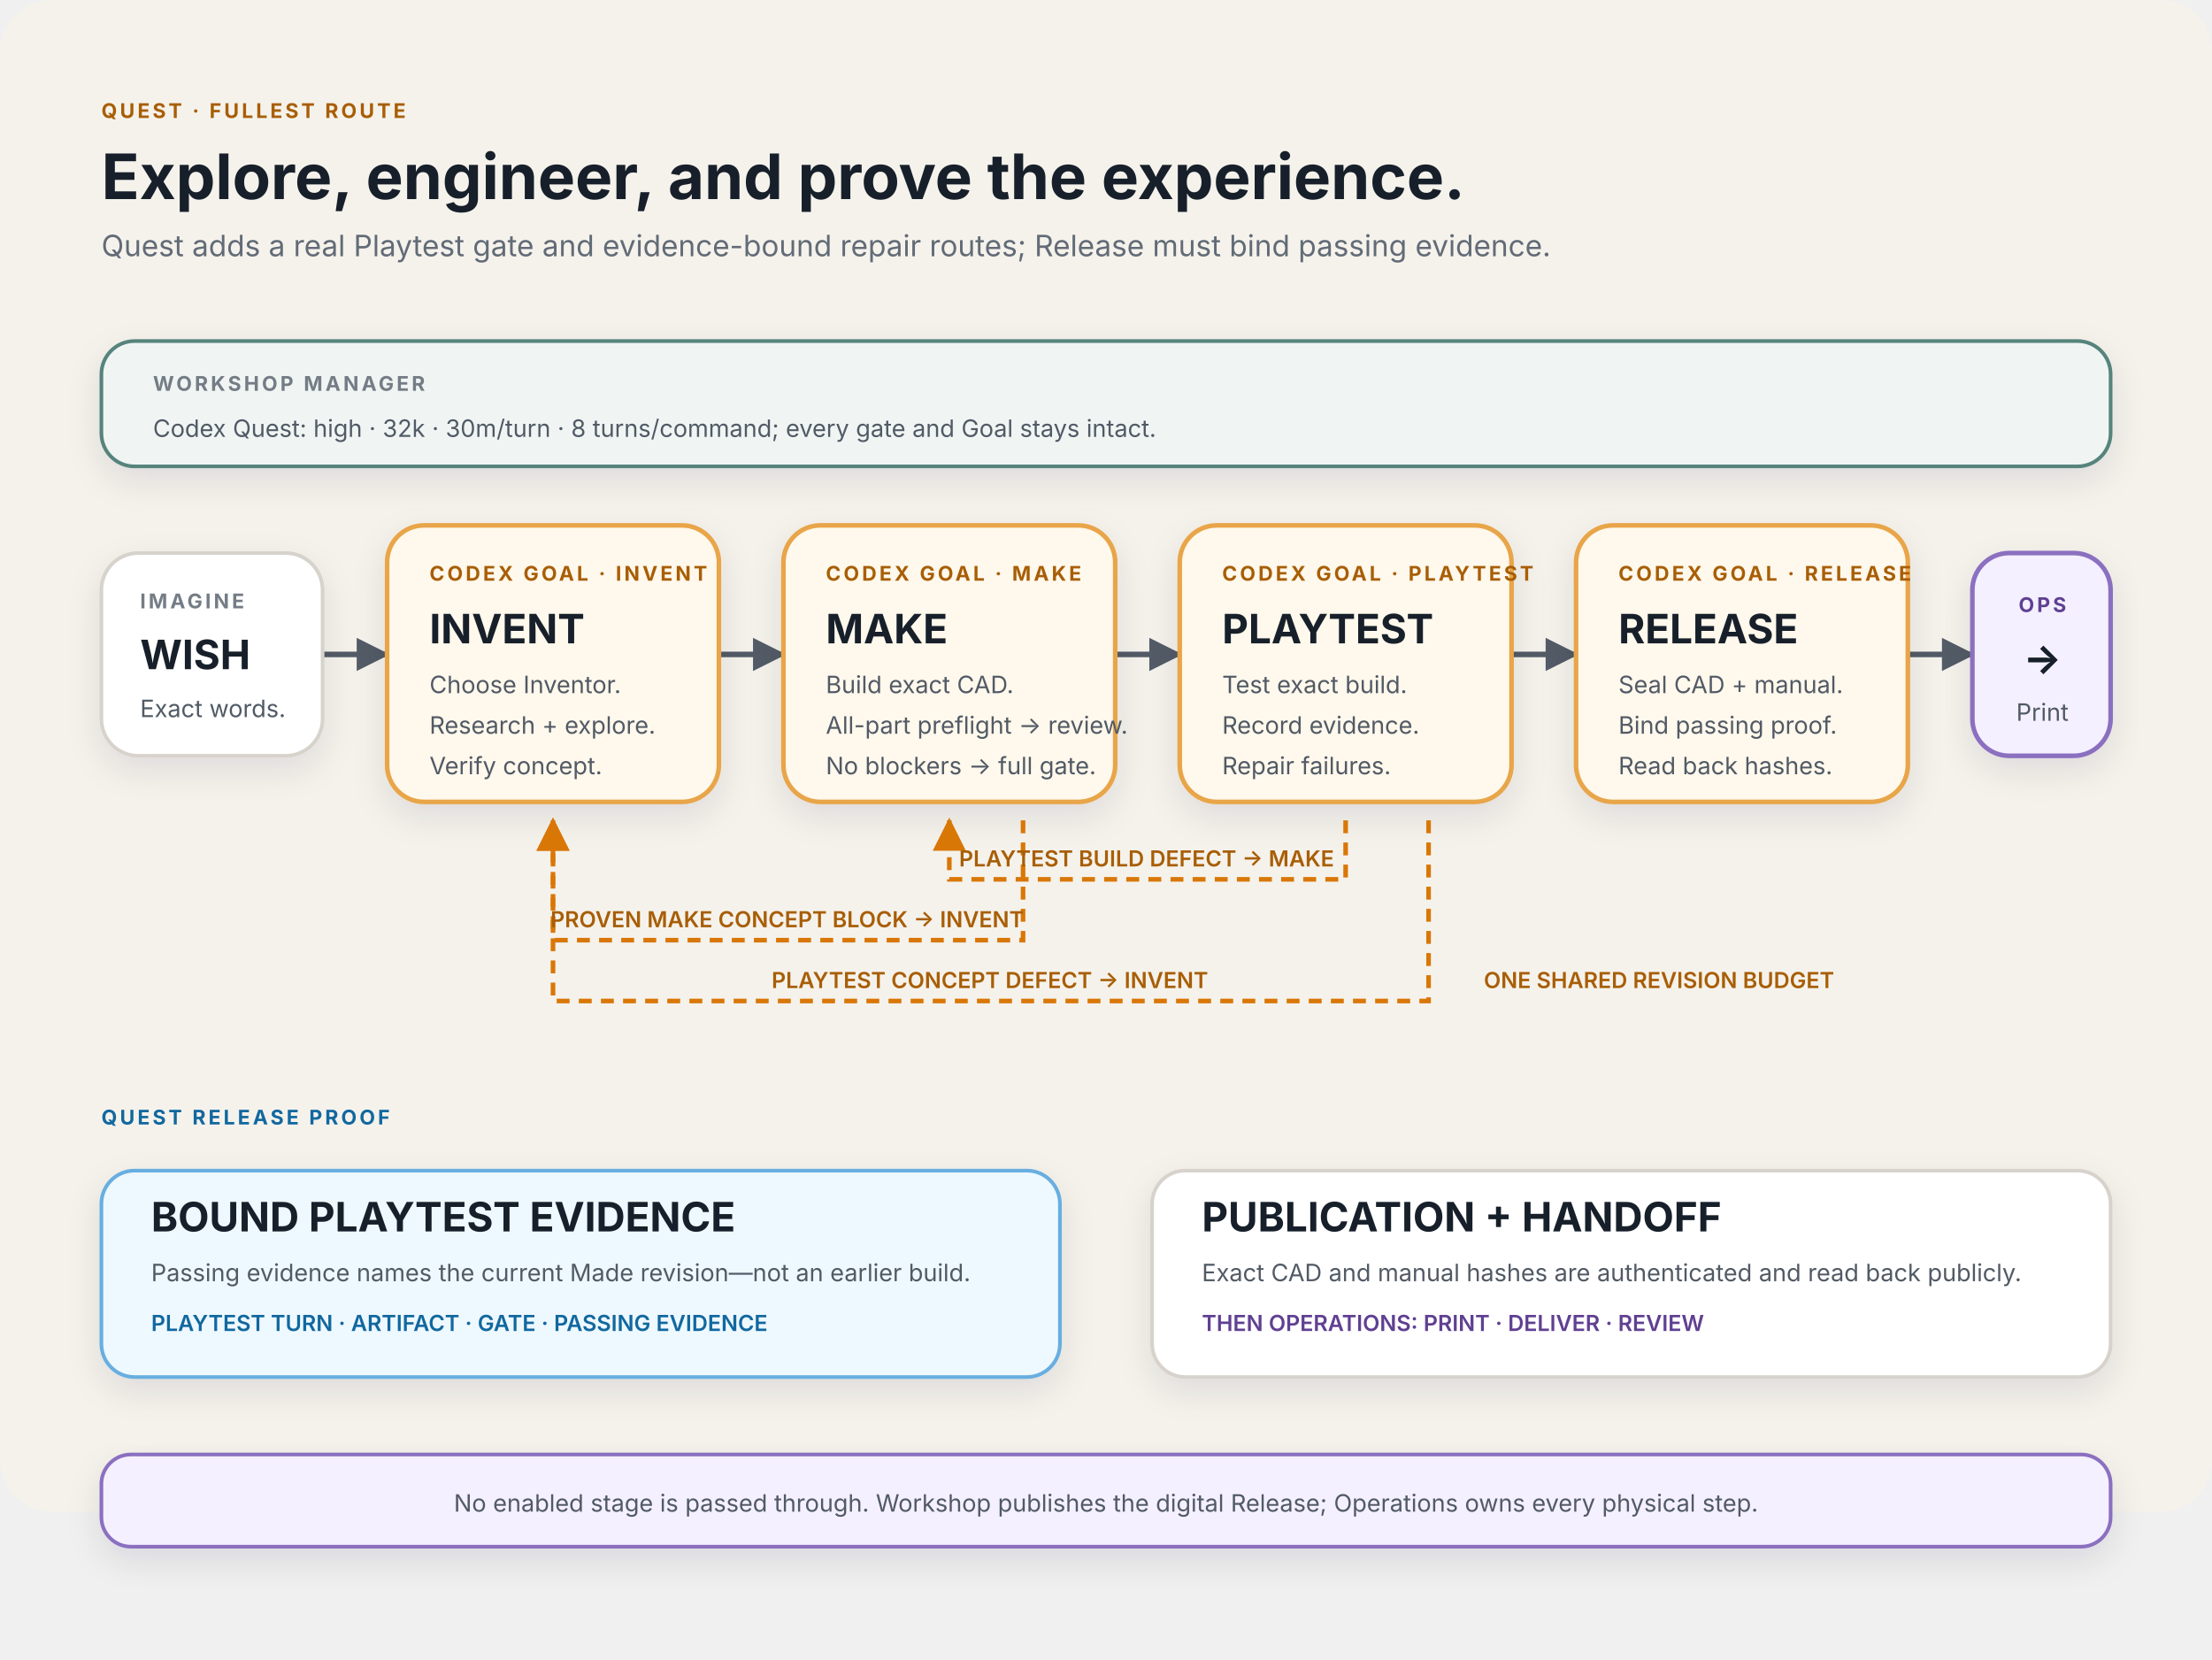
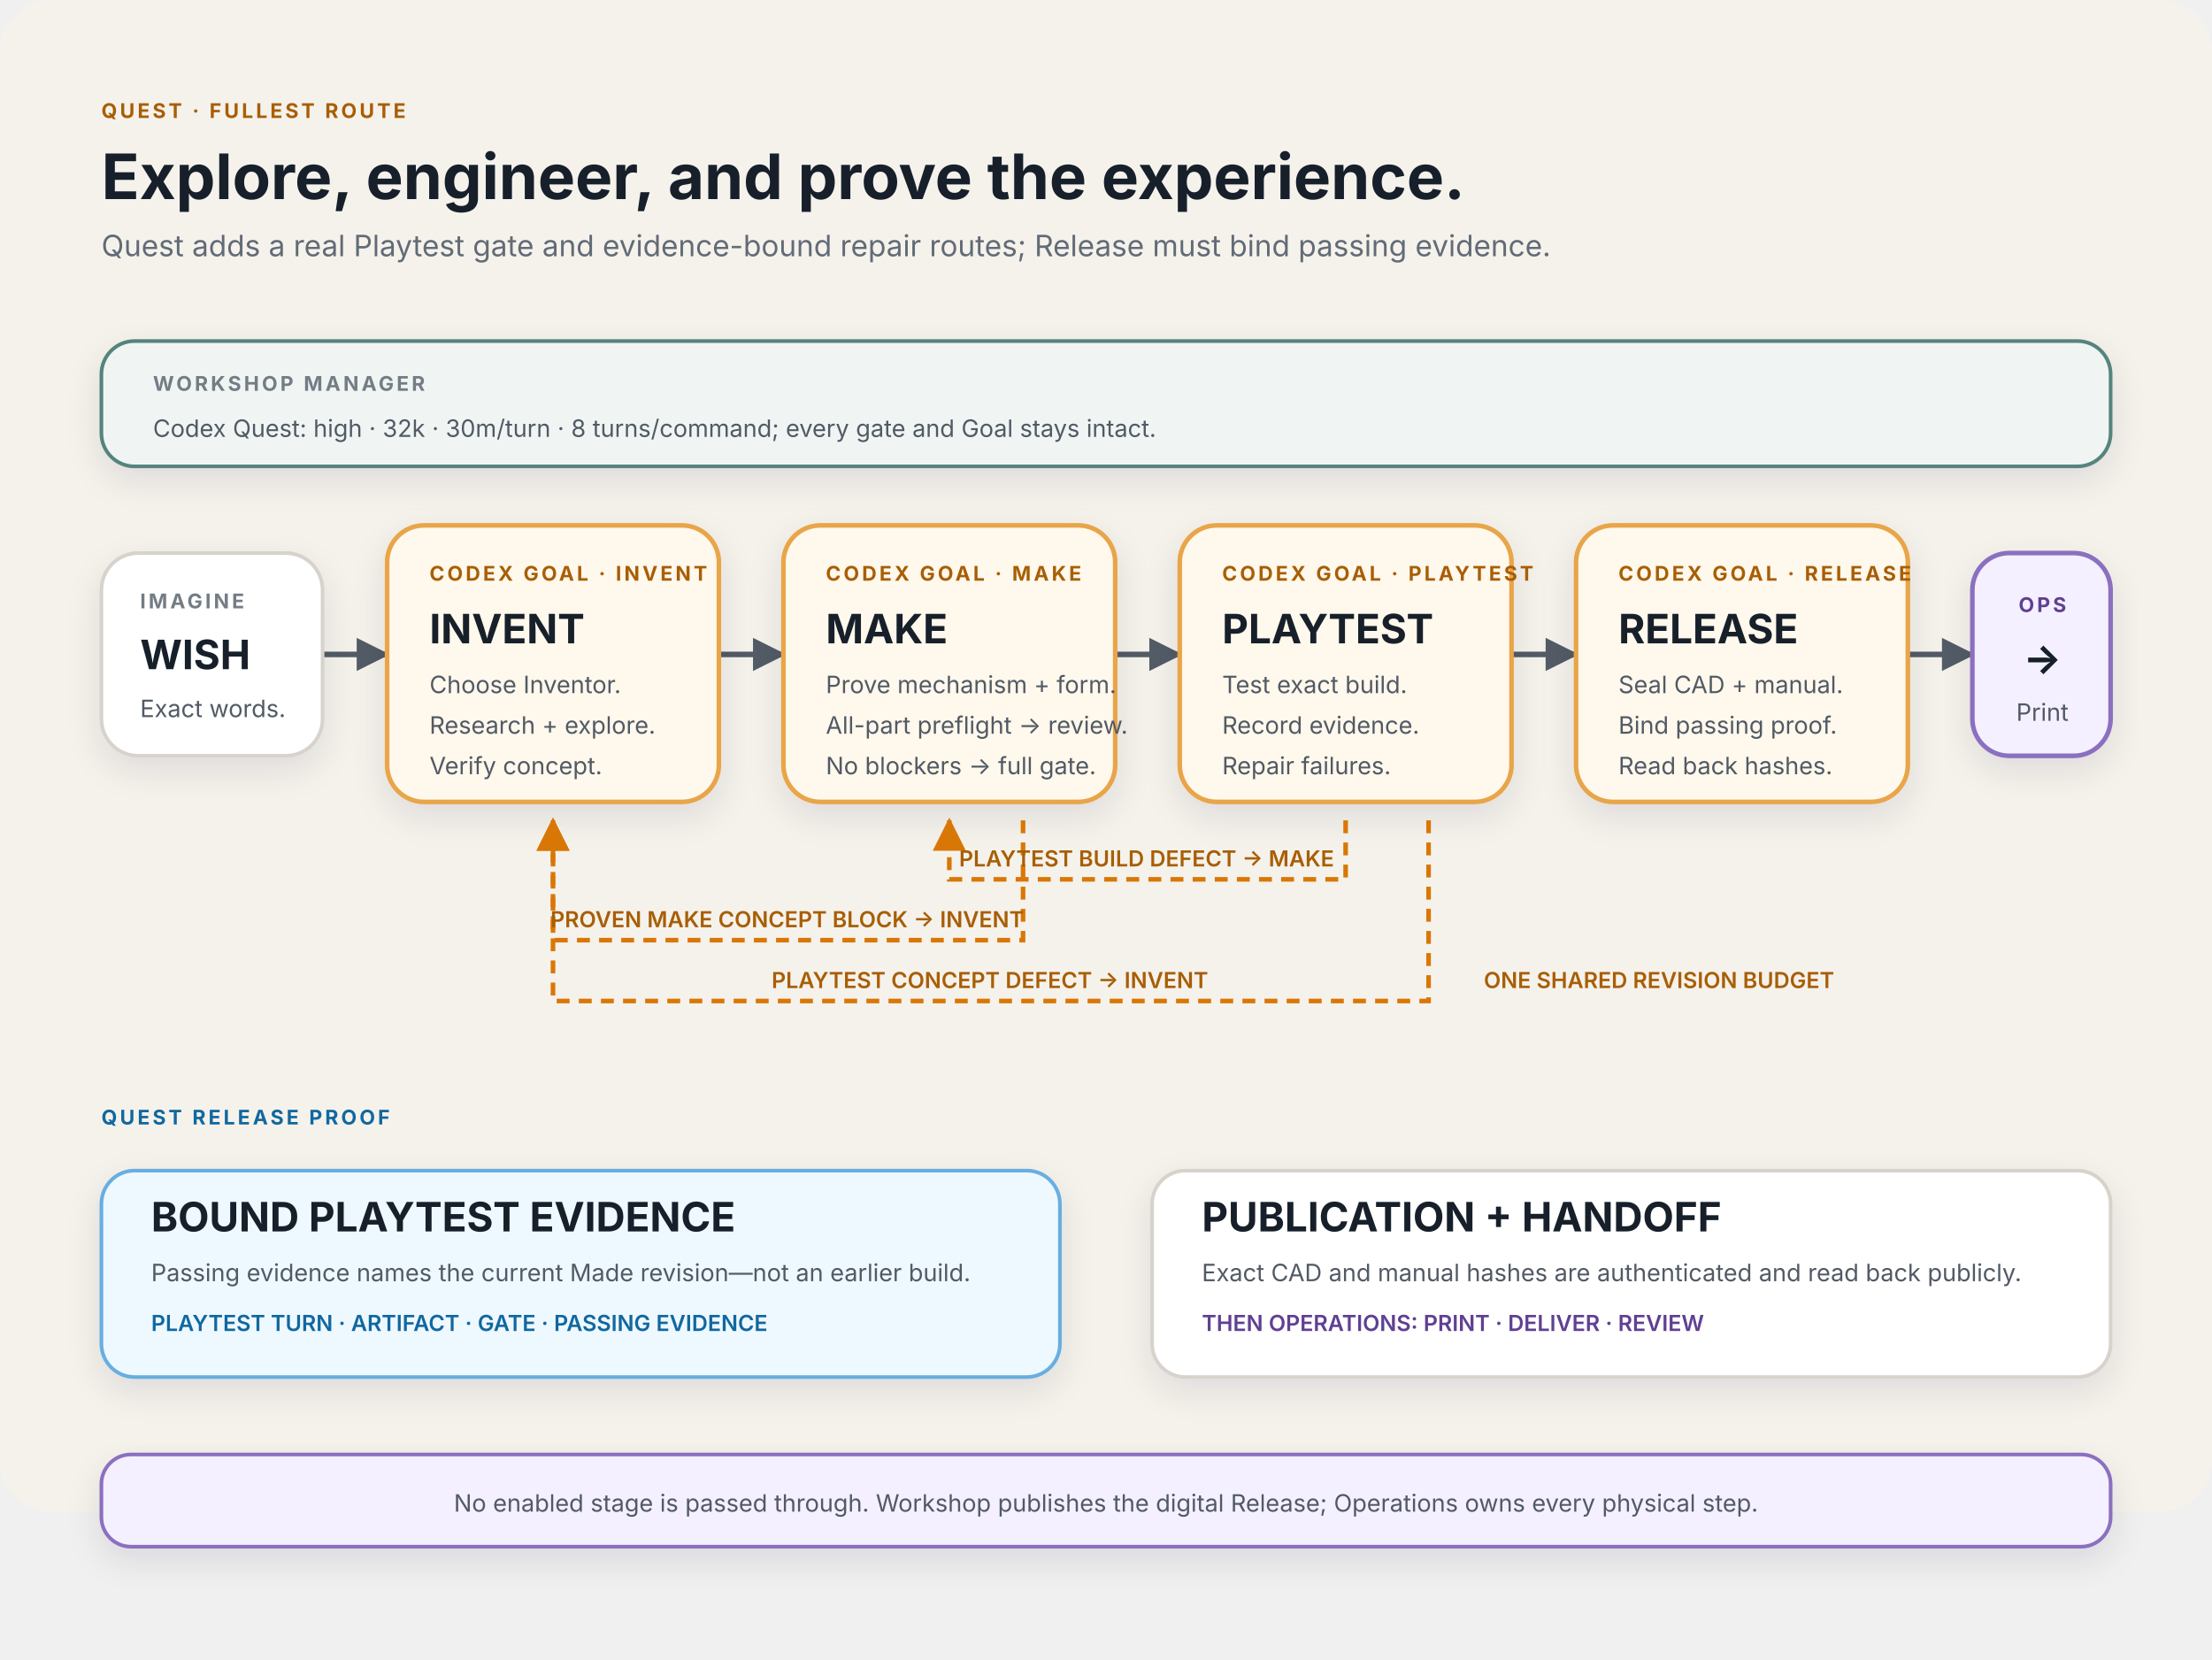
<svg xmlns="http://www.w3.org/2000/svg" viewBox="0 0 1200 900" role="img" aria-labelledby="title description">
  <defs>
    <filter id="shadow" x="-20%" y="-25%" width="140%" height="170%">
      <feDropShadow dx="0" dy="7" stdDeviation="9" flood-color="#17202a" flood-opacity="0.10" />
    </filter>
    <marker id="arrow" viewBox="0 0 12 12" markerWidth="18" markerHeight="18" refX="11" refY="6" orient="auto" markerUnits="userSpaceOnUse" overflow="visible">
      <polygon points="0,0 12,6 0,12" fill="#525b66" />
    </marker>
    <marker id="arrow-repair" viewBox="0 0 12 12" markerWidth="18" markerHeight="18" refX="11" refY="6" orient="auto" markerUnits="userSpaceOnUse" overflow="visible">
      <polygon points="0,0 12,6 0,12" fill="#d97706" />
    </marker>
    <style>
      .title { font: 700 34px -apple-system, BlinkMacSystemFont, "Segoe UI", sans-serif; fill: #17202a; }
      .subtitle { font: 400 16px -apple-system, BlinkMacSystemFont, "Segoe UI", sans-serif; fill: #626b76; }
      .eyebrow { font: 700 11px -apple-system, BlinkMacSystemFont, "Segoe UI", sans-serif; letter-spacing: 1.5px; fill: #747c85; }
      .heading { font: 700 22px -apple-system, BlinkMacSystemFont, "Segoe UI", sans-serif; fill: #17202a; }
      .body { font: 400 13px -apple-system, BlinkMacSystemFont, "Segoe UI", sans-serif; fill: #515a65; }
      .small { font: 600 12px -apple-system, BlinkMacSystemFont, "Segoe UI", sans-serif; fill: #626b76; }
      .route { fill: none; stroke: #525b66; stroke-width: 3; marker-end: url(#arrow); }
      .repair { fill: none; stroke: #d97706; stroke-width: 2.5; stroke-dasharray: 7 5; marker-end: url(#arrow-repair); }
      .node { fill: #ffffff; stroke: #d7d3cc; stroke-width: 2; }
      .manager { fill: #f0f5f4; stroke: #56847c; stroke-width: 2; }
      .active { fill: #fff8ec; stroke: #e8a548; stroke-width: 2.5; }
      .proof { fill: #eef8ff; stroke: #67aee0; stroke-width: 2; }
      .ops { fill: #f4f0ff; stroke: #8b6fc0; stroke-width: 2.5; }
      .orange { fill: #a85e05; }
      .blue { fill: #11689f; }
      .purple { fill: #604092; }
    </style>
  </defs>
  <rect width="1200" height="820" rx="28" fill="#f5f2ec" />
  <text x="55" y="64" class="eyebrow orange">QUEST · FULLEST ROUTE</text>
  <text x="55" y="108" class="title">Explore, engineer, and prove the experience.</text>
  <text x="55" y="139" class="subtitle">Quest adds a real Playtest gate and evidence-bound repair routes; Release must bind passing evidence.</text>
  <g filter="url(#shadow)">
    <rect x="55" y="185" width="1090" height="68" rx="18" class="manager" />
  </g>
  <text x="83" y="212" class="eyebrow" fill="#376b61">WORKSHOP MANAGER</text>
  <text x="83" y="237" class="body">Codex Quest: high · 32k · 30m/turn · 8 turns/command; every gate and Goal stays intact.</text>
  <path class="route" d="M 175 355 H 210" />
  <path class="route" d="M 390 355 H 425" />
  <path class="route" d="M 605 355 H 640" />
  <path class="route" d="M 820 355 H 855" />
  <path class="route" d="M 1035 355 H 1070" />
  <g filter="url(#shadow)">
    <rect x="55" y="300" width="120" height="110" rx="20" class="node" />
  </g>
  <text x="76" y="330" class="eyebrow">IMAGINE</text>
  <text x="76" y="363" class="heading">WISH</text>
  <text x="76" y="389" class="body">Exact words.</text>
  <g filter="url(#shadow)">
    <rect x="210" y="285" width="180" height="150" rx="20" class="active" />
  </g>
  <text x="233" y="315" class="eyebrow orange">CODEX GOAL · INVENT</text>
  <text x="233" y="349" class="heading">INVENT</text>
  <text x="233" y="376" class="body">Choose Inventor.</text>
  <text x="233" y="398" class="body">Research + explore.</text>
  <text x="233" y="420" class="body">Verify concept.</text>
  <g filter="url(#shadow)">
    <rect x="425" y="285" width="180" height="150" rx="20" class="active" />
  </g>
  <text x="448" y="315" class="eyebrow orange">CODEX GOAL · MAKE</text>
  <text x="448" y="349" class="heading">MAKE</text>
-   <text x="448" y="376" class="body">Build exact CAD.</text>
+   <text x="448" y="376" class="body">Prove mechanism + form.</text>
  <text x="448" y="398" class="body">All-part preflight → review.</text>
  <text x="448" y="420" class="body">No blockers → full gate.</text>
  <g filter="url(#shadow)">
    <rect x="640" y="285" width="180" height="150" rx="20" class="active" />
  </g>
  <text x="663" y="315" class="eyebrow orange">CODEX GOAL · PLAYTEST</text>
  <text x="663" y="349" class="heading">PLAYTEST</text>
  <text x="663" y="376" class="body">Test exact build.</text>
  <text x="663" y="398" class="body">Record evidence.</text>
  <text x="663" y="420" class="body">Repair failures.</text>
  <g filter="url(#shadow)">
    <rect x="855" y="285" width="180" height="150" rx="20" class="active" />
  </g>
  <text x="878" y="315" class="eyebrow orange">CODEX GOAL · RELEASE</text>
  <text x="878" y="349" class="heading">RELEASE</text>
  <text x="878" y="376" class="body">Seal CAD + manual.</text>
  <text x="878" y="398" class="body">Bind passing proof.</text>
  <text x="878" y="420" class="body">Read back hashes.</text>
  <g filter="url(#shadow)">
    <rect x="1070" y="300" width="75" height="110" rx="20" class="ops" />
  </g>
  <text x="1108" y="332" text-anchor="middle" class="eyebrow purple">OPS</text>
  <text x="1108" y="365" text-anchor="middle" class="heading">→</text>
  <text x="1108" y="391" text-anchor="middle" class="body">Print</text>
  <path class="repair" d="M 730 445 V 477 H 515 V 445" />
  <path class="repair" d="M 555 445 V 510 H 300 V 445" />
  <path class="repair" d="M 775 445 V 543 H 300 V 445" />
  <text x="622" y="470" text-anchor="middle" class="small orange">PLAYTEST BUILD DEFECT → MAKE</text>
  <text x="427" y="503" text-anchor="middle" class="small orange">PROVEN MAKE CONCEPT BLOCK → INVENT</text>
  <text x="537" y="536" text-anchor="middle" class="small orange">PLAYTEST CONCEPT DEFECT → INVENT</text>
  <text x="900" y="536" text-anchor="middle" class="small orange">ONE SHARED REVISION BUDGET</text>
  <text x="55" y="610" class="eyebrow blue">QUEST RELEASE PROOF</text>
  <g filter="url(#shadow)">
    <rect x="55" y="635" width="520" height="112" rx="18" class="proof" />
  </g>
  <text x="82" y="668" class="heading">BOUND PLAYTEST EVIDENCE</text>
  <text x="82" y="695" class="body">Passing evidence names the current Made revision—not an earlier build.</text>
  <text x="82" y="722" class="small blue">PLAYTEST TURN · ARTIFACT · GATE · PASSING EVIDENCE</text>
  <g filter="url(#shadow)">
    <rect x="625" y="635" width="520" height="112" rx="18" fill="#ffffff" stroke="#d7d3cc" stroke-width="2" />
  </g>
  <text x="652" y="668" class="heading">PUBLICATION + HANDOFF</text>
  <text x="652" y="695" class="body">Exact CAD and manual hashes are authenticated and read back publicly.</text>
  <text x="652" y="722" class="small purple">THEN OPERATIONS: PRINT · DELIVER · REVIEW</text>
  <g filter="url(#shadow)">
    <rect x="55" y="789" width="1090" height="50" rx="16" fill="#f4f0ff" stroke="#8b6fc0" stroke-width="2" />
  </g>
  <text x="600" y="820" text-anchor="middle" class="body">No enabled stage is passed through. Workshop publishes the digital Release; Operations owns every physical step.</text>
</svg>
